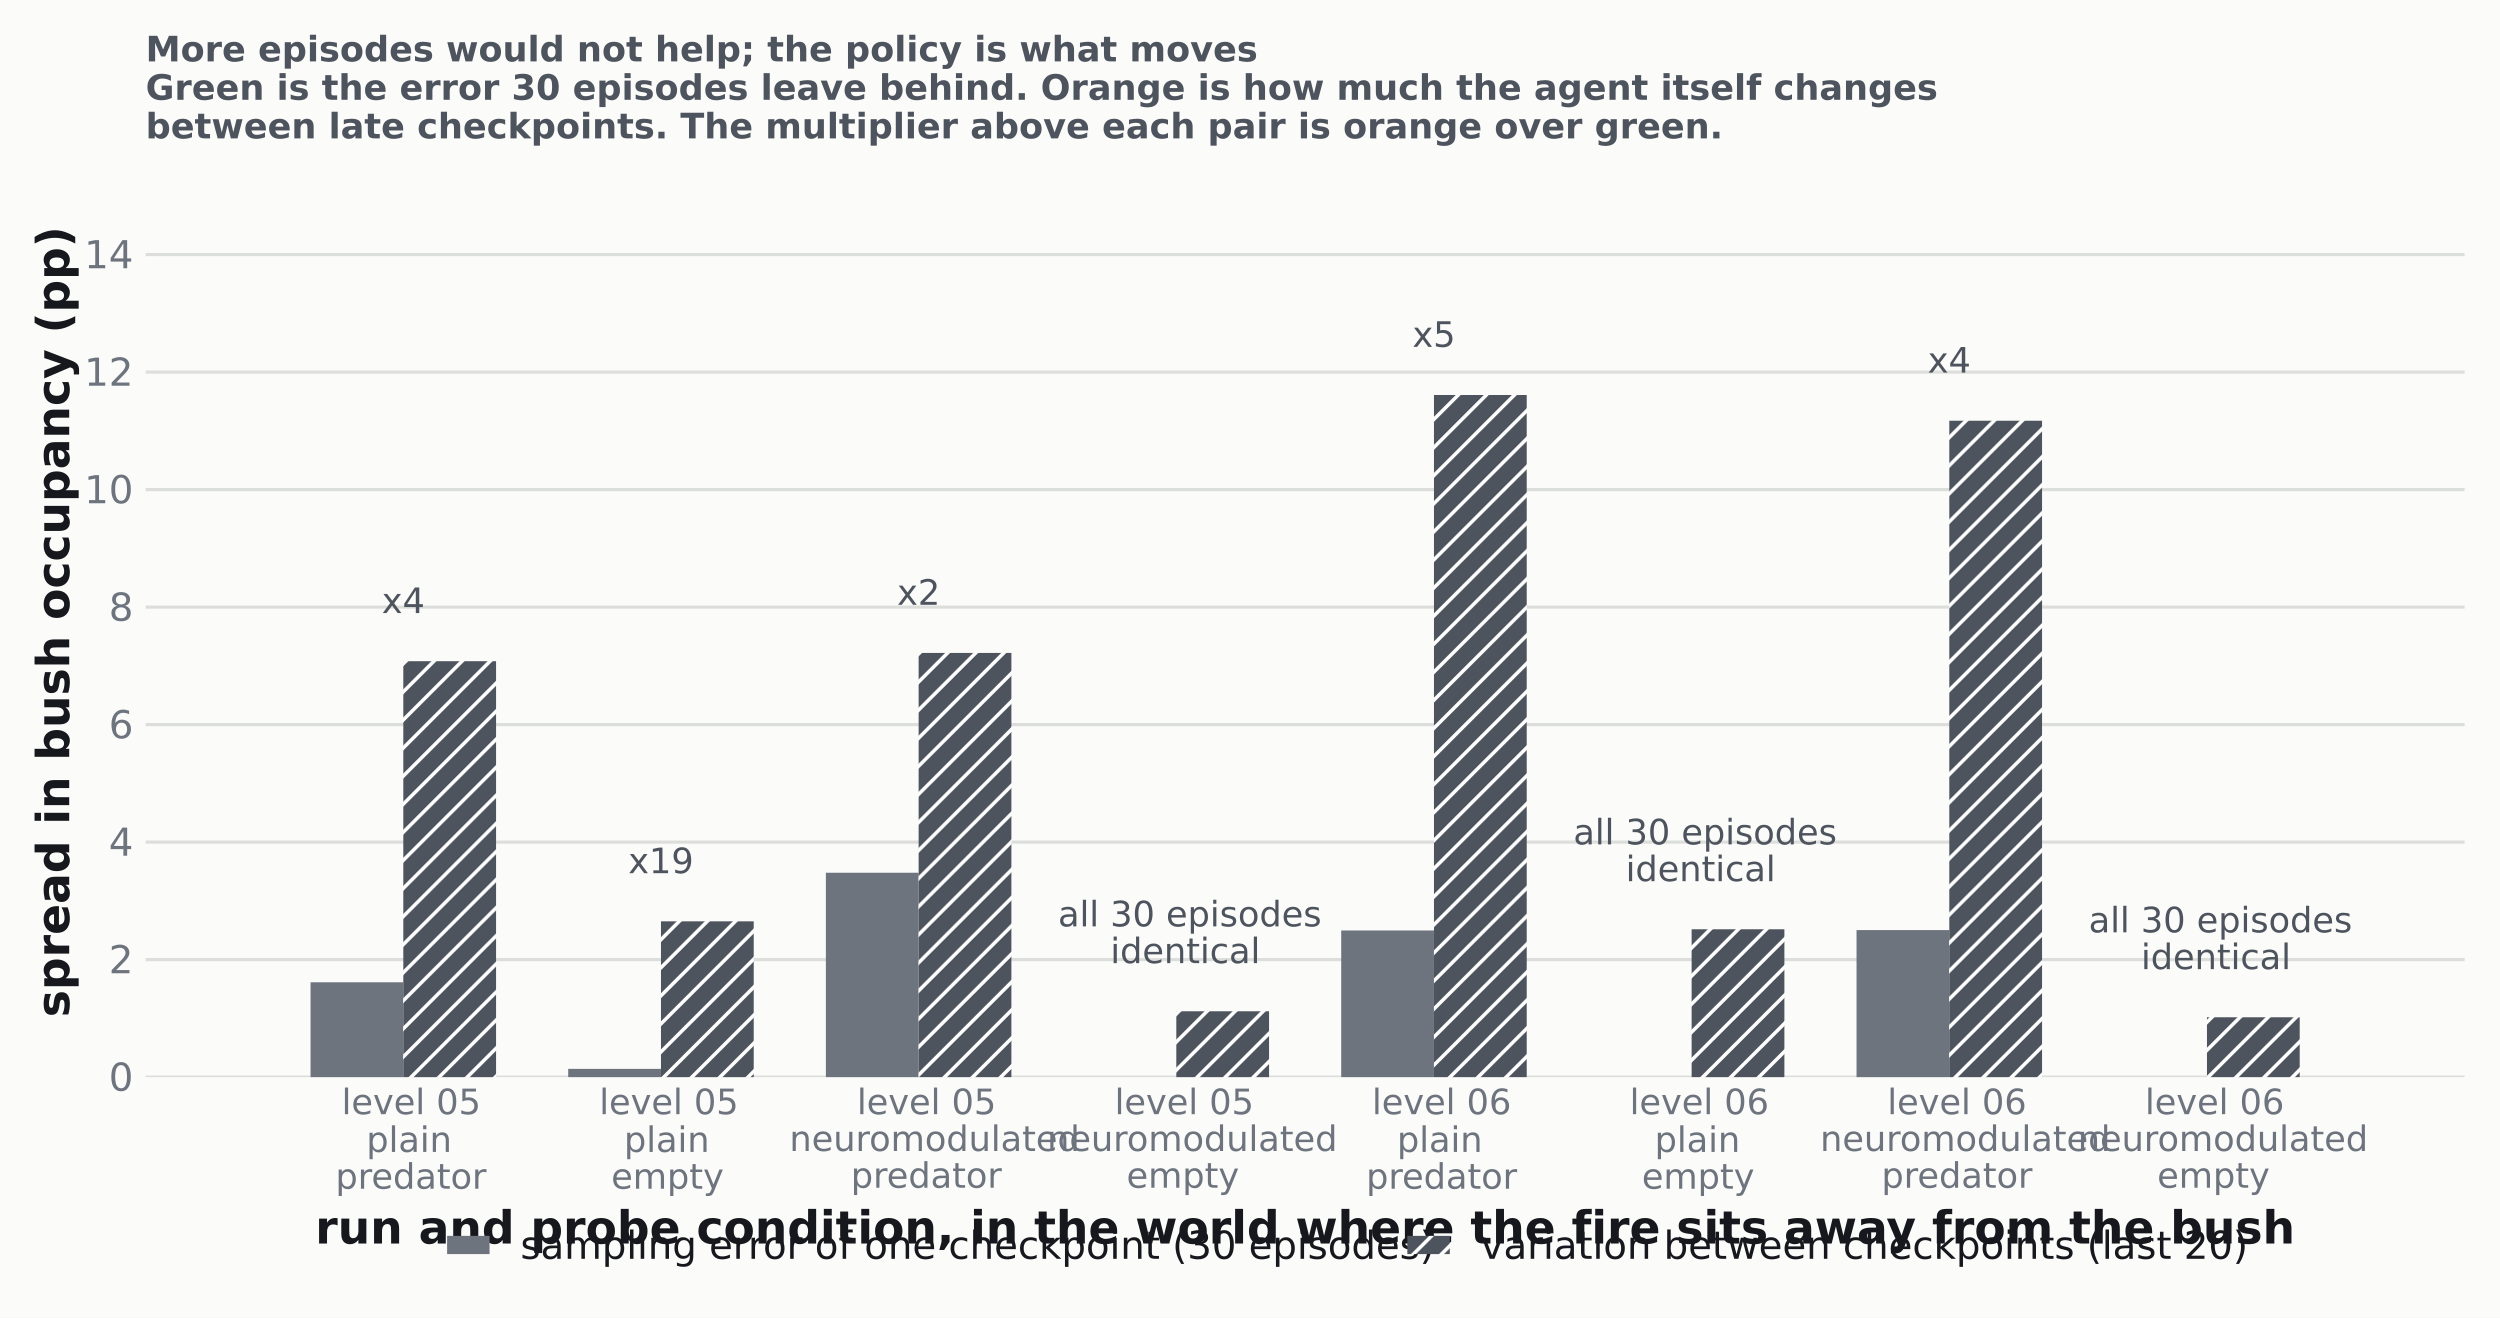
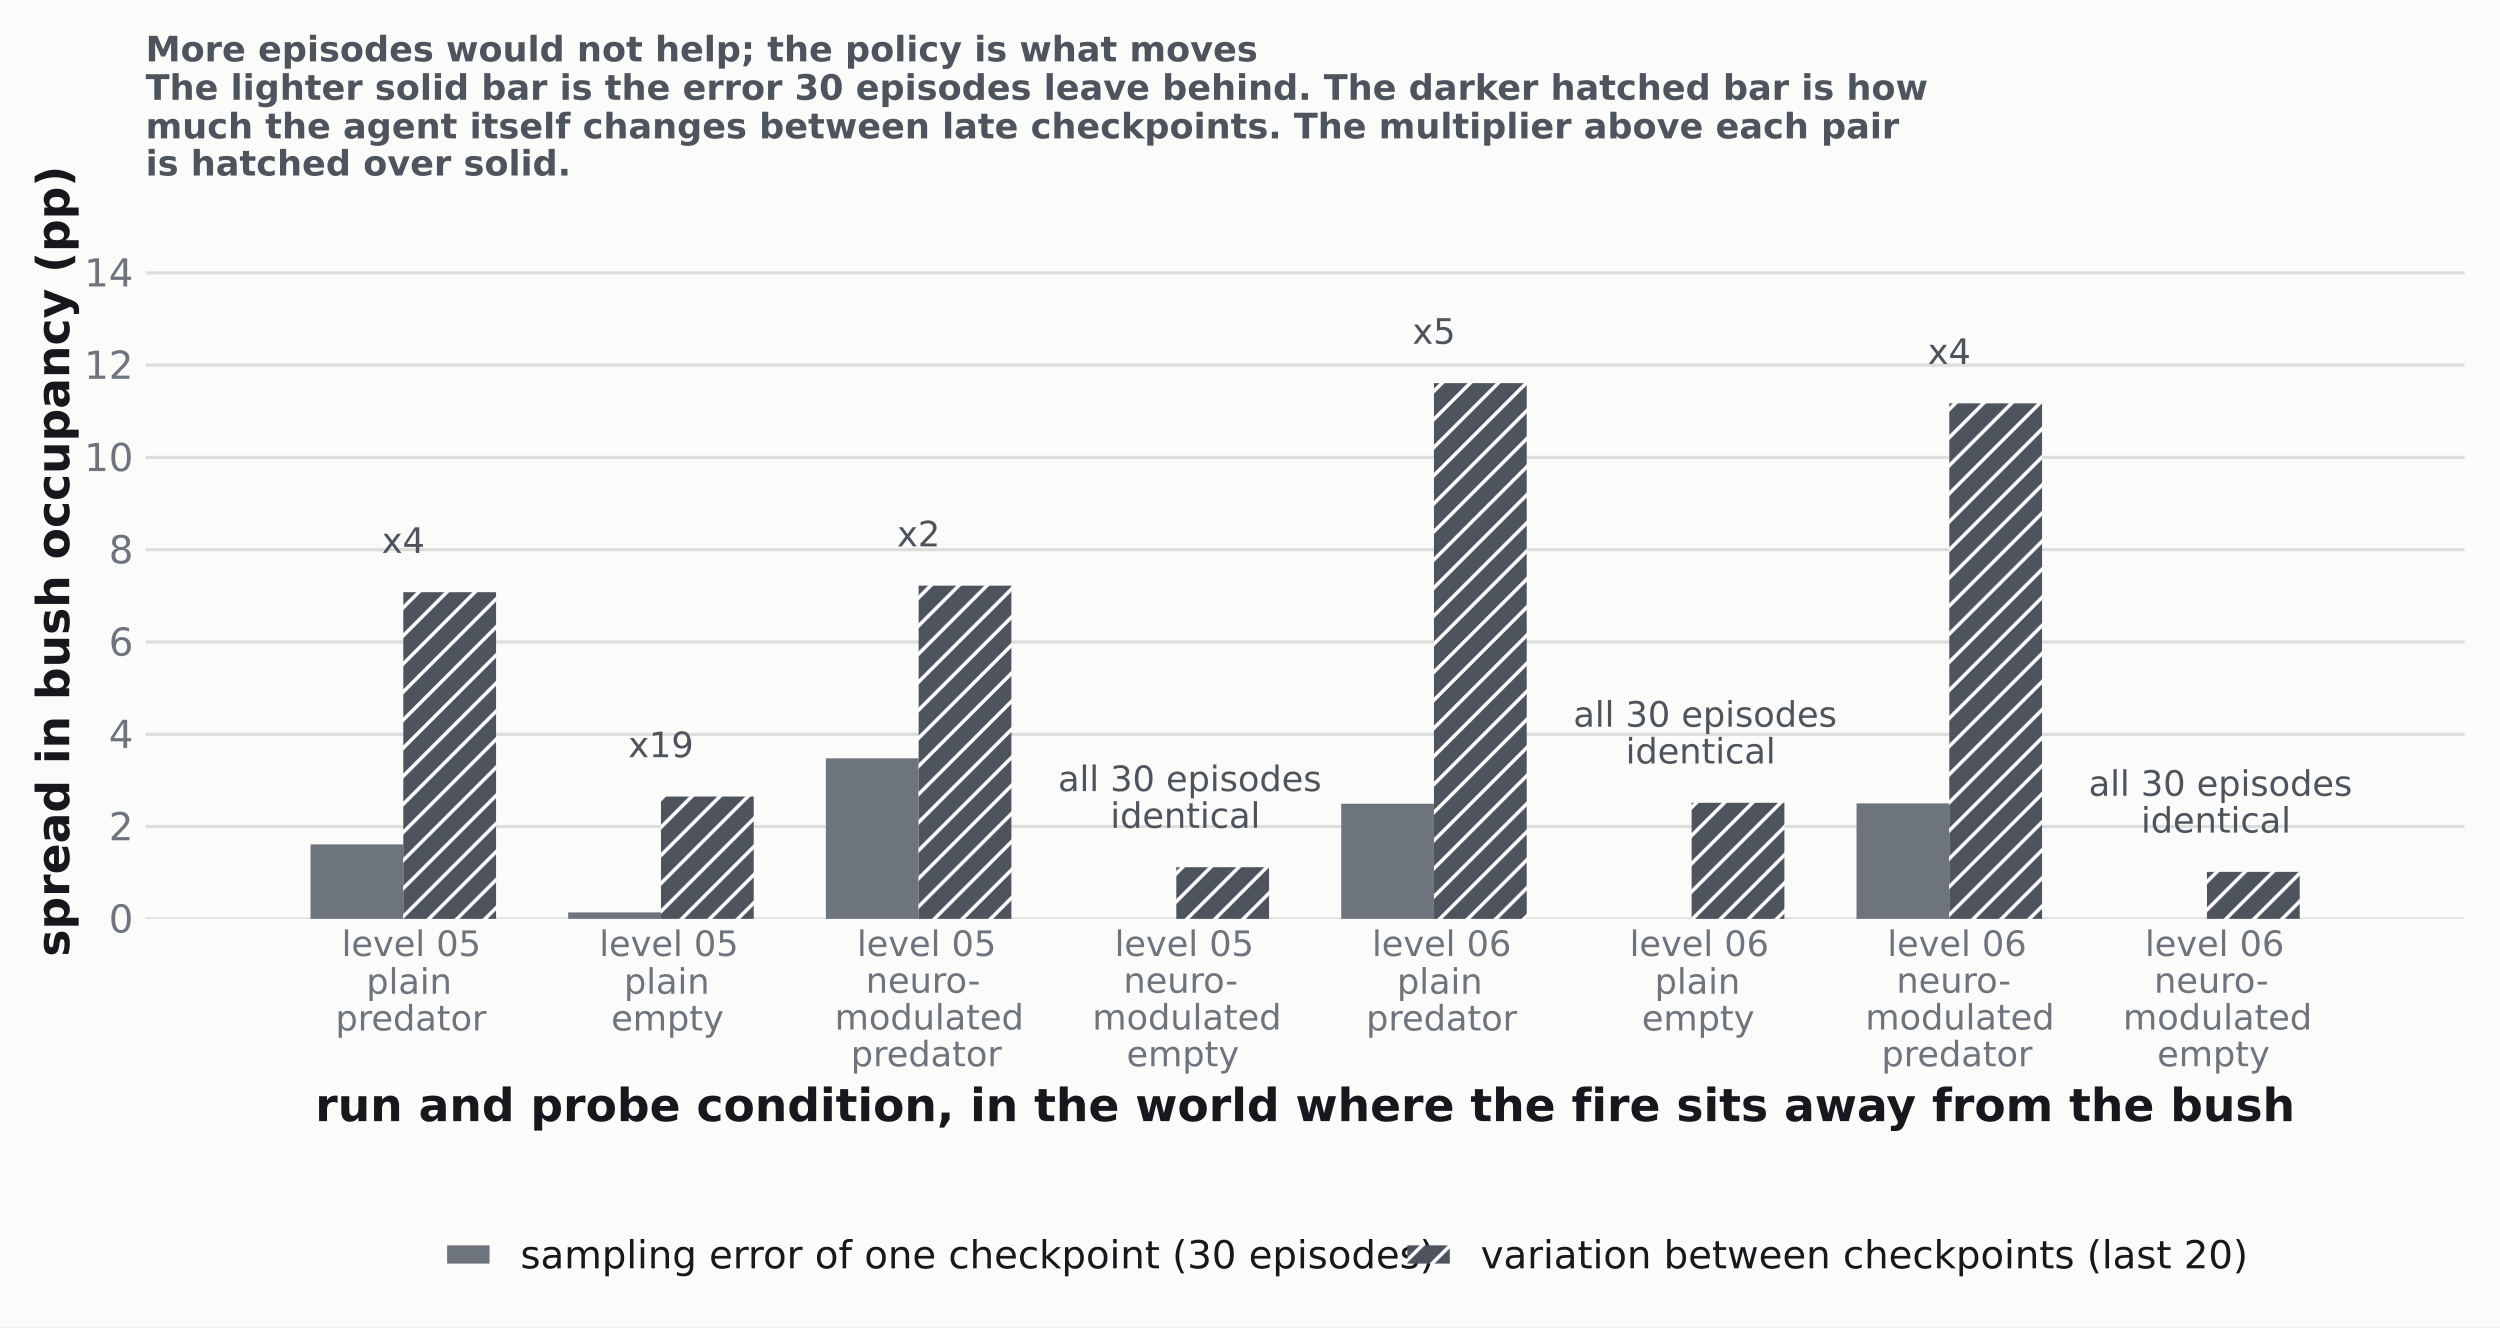
- <svg xmlns="http://www.w3.org/2000/svg" width="712.266pt" height="375.439pt" viewBox="0 0 712.266 375.439" version="1.1">
+ <svg xmlns="http://www.w3.org/2000/svg" width="712.266pt" height="378.144pt" viewBox="0 0 712.266 378.144" version="1.1">
  <defs>
    <style type="text/css">*{stroke-linejoin: round; stroke-linecap: butt}</style>
  </defs>
  <g id="figure_1">
    <g id="patch_1">
-       <path d="M 0 375.439  L 712.266 375.439  L 712.266 0  L 0 0  z " style="fill: #fbfbfa" />
+       <path d="M 0 378.144  L 712.266 378.144  L 712.266 0  L 0 0  z " style="fill: #fbfbfa" />
    </g>
    <g id="axes_1">
      <g id="patch_2">
-         <path d="M 41.494 306.876  L 702.186 306.876  L 702.186 47.423  L 41.494 47.423  z " style="fill: #fbfbfa" />
+         <path d="M 41.494 261.795  L 702.186 261.795  L 702.186 58.008  L 41.494 58.008  z " style="fill: #fbfbfa" />
      </g>
      <g id="matplotlib.axis_1">
        <g id="xtick_1">
          <g id="line2d_1" />
          <g id="text_1">
-             <text style="font-size: 10px; font-family: 'Pretendard', 'system-ui', 'DejaVu Sans', sans-serif; fill: #6e747e" transform="translate(97.33358 317.4466)">level 05</text>
-             <text style="font-size: 10px; font-family: 'Pretendard', 'system-ui', 'DejaVu Sans', sans-serif; fill: #6e747e" transform="translate(104.3711 328.1932)">plain</text>
-             <text style="font-size: 10px; font-family: 'Pretendard', 'system-ui', 'DejaVu Sans', sans-serif; fill: #6e747e" transform="translate(95.58202 338.6697)">predator</text>
+             <text style="font-size: 10px; font-family: 'Pretendard', 'system-ui', 'DejaVu Sans', sans-serif; fill: #6e747e" transform="translate(97.33358 272.3654)">level 05</text>
+             <text style="font-size: 10px; font-family: 'Pretendard', 'system-ui', 'DejaVu Sans', sans-serif; fill: #6e747e" transform="translate(104.3711 283.112)">plain</text>
+             <text style="font-size: 10px; font-family: 'Pretendard', 'system-ui', 'DejaVu Sans', sans-serif; fill: #6e747e" transform="translate(95.58202 293.5885)">predator</text>
          </g>
        </g>
        <g id="xtick_2">
          <g id="line2d_2" />
          <g id="text_2">
-             <text style="font-size: 10px; font-family: 'Pretendard', 'system-ui', 'DejaVu Sans', sans-serif; fill: #6e747e" transform="translate(170.7439 317.4466)">level 05</text>
-             <text style="font-size: 10px; font-family: 'Pretendard', 'system-ui', 'DejaVu Sans', sans-serif; fill: #6e747e" transform="translate(177.7814 328.1932)">plain</text>
-             <text style="font-size: 10px; font-family: 'Pretendard', 'system-ui', 'DejaVu Sans', sans-serif; fill: #6e747e" transform="translate(174.1384 338.6697)">empty</text>
+             <text style="font-size: 10px; font-family: 'Pretendard', 'system-ui', 'DejaVu Sans', sans-serif; fill: #6e747e" transform="translate(170.7439 272.3654)">level 05</text>
+             <text style="font-size: 10px; font-family: 'Pretendard', 'system-ui', 'DejaVu Sans', sans-serif; fill: #6e747e" transform="translate(177.7814 283.112)">plain</text>
+             <text style="font-size: 10px; font-family: 'Pretendard', 'system-ui', 'DejaVu Sans', sans-serif; fill: #6e747e" transform="translate(174.1384 293.5885)">empty</text>
          </g>
        </g>
        <g id="xtick_3">
          <g id="line2d_3" />
          <g id="text_3">
-             <text style="font-size: 10px; font-family: 'Pretendard', 'system-ui', 'DejaVu Sans', sans-serif; fill: #6e747e" transform="translate(244.1542 317.4466)">level 05</text>
-             <text style="font-size: 10px; font-family: 'Pretendard', 'system-ui', 'DejaVu Sans', sans-serif; fill: #6e747e" transform="translate(224.9206 327.9232)">neuromodulated</text>
-             <text style="font-size: 10px; font-family: 'Pretendard', 'system-ui', 'DejaVu Sans', sans-serif; fill: #6e747e" transform="translate(242.4026 338.3997)">predator</text>
+             <text style="font-size: 10px; font-family: 'Pretendard', 'system-ui', 'DejaVu Sans', sans-serif; fill: #6e747e" transform="translate(244.1542 272.3654)">level 05</text>
+             <text style="font-size: 10px; font-family: 'Pretendard', 'system-ui', 'DejaVu Sans', sans-serif; fill: #6e747e" transform="translate(246.6643 282.842)">neuro-</text>
+             <text style="font-size: 10px; font-family: 'Pretendard', 'system-ui', 'DejaVu Sans', sans-serif; fill: #6e747e" transform="translate(237.8175 293.3185)">modulated</text>
+             <text style="font-size: 10px; font-family: 'Pretendard', 'system-ui', 'DejaVu Sans', sans-serif; fill: #6e747e" transform="translate(242.4026 303.7951)">predator</text>
          </g>
        </g>
        <g id="xtick_4">
          <g id="line2d_4" />
          <g id="text_4">
-             <text style="font-size: 10px; font-family: 'Pretendard', 'system-ui', 'DejaVu Sans', sans-serif; fill: #6e747e" transform="translate(317.5645 317.4466)">level 05</text>
-             <text style="font-size: 10px; font-family: 'Pretendard', 'system-ui', 'DejaVu Sans', sans-serif; fill: #6e747e" transform="translate(298.3309 327.9232)">neuromodulated</text>
-             <text style="font-size: 10px; font-family: 'Pretendard', 'system-ui', 'DejaVu Sans', sans-serif; fill: #6e747e" transform="translate(320.959 338.3997)">empty</text>
+             <text style="font-size: 10px; font-family: 'Pretendard', 'system-ui', 'DejaVu Sans', sans-serif; fill: #6e747e" transform="translate(317.5645 272.3654)">level 05</text>
+             <text style="font-size: 10px; font-family: 'Pretendard', 'system-ui', 'DejaVu Sans', sans-serif; fill: #6e747e" transform="translate(320.0747 282.842)">neuro-</text>
+             <text style="font-size: 10px; font-family: 'Pretendard', 'system-ui', 'DejaVu Sans', sans-serif; fill: #6e747e" transform="translate(311.2278 293.3185)">modulated</text>
+             <text style="font-size: 10px; font-family: 'Pretendard', 'system-ui', 'DejaVu Sans', sans-serif; fill: #6e747e" transform="translate(320.959 303.7951)">empty</text>
          </g>
        </g>
        <g id="xtick_5">
          <g id="line2d_5" />
          <g id="text_5">
-             <text style="font-size: 10px; font-family: 'Pretendard', 'system-ui', 'DejaVu Sans', sans-serif; fill: #6e747e" transform="translate(390.892 317.4466)">level 06</text>
-             <text style="font-size: 10px; font-family: 'Pretendard', 'system-ui', 'DejaVu Sans', sans-serif; fill: #6e747e" transform="translate(398.0123 328.1932)">plain</text>
-             <text style="font-size: 10px; font-family: 'Pretendard', 'system-ui', 'DejaVu Sans', sans-serif; fill: #6e747e" transform="translate(389.2232 338.6697)">predator</text>
+             <text style="font-size: 10px; font-family: 'Pretendard', 'system-ui', 'DejaVu Sans', sans-serif; fill: #6e747e" transform="translate(390.892 272.3654)">level 06</text>
+             <text style="font-size: 10px; font-family: 'Pretendard', 'system-ui', 'DejaVu Sans', sans-serif; fill: #6e747e" transform="translate(398.0123 283.112)">plain</text>
+             <text style="font-size: 10px; font-family: 'Pretendard', 'system-ui', 'DejaVu Sans', sans-serif; fill: #6e747e" transform="translate(389.2232 293.5885)">predator</text>
          </g>
        </g>
        <g id="xtick_6">
          <g id="line2d_6" />
          <g id="text_6">
-             <text style="font-size: 10px; font-family: 'Pretendard', 'system-ui', 'DejaVu Sans', sans-serif; fill: #6e747e" transform="translate(464.3023 317.4466)">level 06</text>
-             <text style="font-size: 10px; font-family: 'Pretendard', 'system-ui', 'DejaVu Sans', sans-serif; fill: #6e747e" transform="translate(471.4226 328.1932)">plain</text>
-             <text style="font-size: 10px; font-family: 'Pretendard', 'system-ui', 'DejaVu Sans', sans-serif; fill: #6e747e" transform="translate(467.7796 338.6697)">empty</text>
+             <text style="font-size: 10px; font-family: 'Pretendard', 'system-ui', 'DejaVu Sans', sans-serif; fill: #6e747e" transform="translate(464.3023 272.3654)">level 06</text>
+             <text style="font-size: 10px; font-family: 'Pretendard', 'system-ui', 'DejaVu Sans', sans-serif; fill: #6e747e" transform="translate(471.4226 283.112)">plain</text>
+             <text style="font-size: 10px; font-family: 'Pretendard', 'system-ui', 'DejaVu Sans', sans-serif; fill: #6e747e" transform="translate(467.7796 293.5885)">empty</text>
          </g>
        </g>
        <g id="xtick_7">
          <g id="line2d_7" />
          <g id="text_7">
-             <text style="font-size: 10px; font-family: 'Pretendard', 'system-ui', 'DejaVu Sans', sans-serif; fill: #6e747e" transform="translate(537.7126 317.4466)">level 06</text>
-             <text style="font-size: 10px; font-family: 'Pretendard', 'system-ui', 'DejaVu Sans', sans-serif; fill: #6e747e" transform="translate(518.5618 327.9232)">neuromodulated</text>
-             <text style="font-size: 10px; font-family: 'Pretendard', 'system-ui', 'DejaVu Sans', sans-serif; fill: #6e747e" transform="translate(536.0438 338.3997)">predator</text>
+             <text style="font-size: 10px; font-family: 'Pretendard', 'system-ui', 'DejaVu Sans', sans-serif; fill: #6e747e" transform="translate(537.7126 272.3654)">level 06</text>
+             <text style="font-size: 10px; font-family: 'Pretendard', 'system-ui', 'DejaVu Sans', sans-serif; fill: #6e747e" transform="translate(540.3056 282.842)">neuro-</text>
+             <text style="font-size: 10px; font-family: 'Pretendard', 'system-ui', 'DejaVu Sans', sans-serif; fill: #6e747e" transform="translate(531.4587 293.3185)">modulated</text>
+             <text style="font-size: 10px; font-family: 'Pretendard', 'system-ui', 'DejaVu Sans', sans-serif; fill: #6e747e" transform="translate(536.0438 303.7951)">predator</text>
          </g>
        </g>
        <g id="xtick_8">
          <g id="line2d_8" />
          <g id="text_8">
-             <text style="font-size: 10px; font-family: 'Pretendard', 'system-ui', 'DejaVu Sans', sans-serif; fill: #6e747e" transform="translate(611.1229 317.4466)">level 06</text>
-             <text style="font-size: 10px; font-family: 'Pretendard', 'system-ui', 'DejaVu Sans', sans-serif; fill: #6e747e" transform="translate(591.9721 327.9232)">neuromodulated</text>
-             <text style="font-size: 10px; font-family: 'Pretendard', 'system-ui', 'DejaVu Sans', sans-serif; fill: #6e747e" transform="translate(614.6002 338.3997)">empty</text>
+             <text style="font-size: 10px; font-family: 'Pretendard', 'system-ui', 'DejaVu Sans', sans-serif; fill: #6e747e" transform="translate(611.1229 272.3654)">level 06</text>
+             <text style="font-size: 10px; font-family: 'Pretendard', 'system-ui', 'DejaVu Sans', sans-serif; fill: #6e747e" transform="translate(613.7159 282.842)">neuro-</text>
+             <text style="font-size: 10px; font-family: 'Pretendard', 'system-ui', 'DejaVu Sans', sans-serif; fill: #6e747e" transform="translate(604.869 293.3185)">modulated</text>
+             <text style="font-size: 10px; font-family: 'Pretendard', 'system-ui', 'DejaVu Sans', sans-serif; fill: #6e747e" transform="translate(614.6002 303.7951)">empty</text>
          </g>
        </g>
        <g id="text_9">
-           <text style="font-weight: 600; font-size: 13px; font-family: 'Pretendard', 'system-ui', 'DejaVu Sans', sans-serif; text-anchor: middle; fill: #16181d" x="371.84" y="354.298" transform="rotate(-0 371.84 354.2982)">run and probe condition, in the world where the fire sits away from the bush</text>
+           <text style="font-weight: 600; font-size: 13px; font-family: 'Pretendard', 'system-ui', 'DejaVu Sans', sans-serif; text-anchor: middle; fill: #16181d" x="371.84" y="319.424" transform="rotate(-0 371.84 319.4235)">run and probe condition, in the world where the fire sits away from the bush</text>
        </g>
      </g>
      <g id="matplotlib.axis_2">
        <g id="ytick_1">
          <g id="line2d_9">
-             <path d="M 41.494 306.876  L 702.186 306.876  " clip-path="url(#p3ea10830c7)" style="fill: none; stroke: #dcdedb; stroke-width: 0.9; stroke-linecap: round" />
+             <path d="M 41.494 261.795  L 702.186 261.795  " clip-path="url(#p463bf0a249)" style="fill: none; stroke: #dcdedb; stroke-width: 0.9; stroke-linecap: round" />
          </g>
          <g id="line2d_10" />
          <g id="text_10">
-             <text style="font-size: 11px; font-family: 'Pretendard', 'system-ui', 'DejaVu Sans', sans-serif; text-anchor: end; fill: #6e747e" x="37.994" y="310.765" transform="rotate(-0 37.99359 310.765)">0</text>
+             <text style="font-size: 11px; font-family: 'Pretendard', 'system-ui', 'DejaVu Sans', sans-serif; text-anchor: end; fill: #6e747e" x="37.994" y="265.684" transform="rotate(-0 37.99359 265.6838)">0</text>
          </g>
        </g>
        <g id="ytick_2">
          <g id="line2d_11">
-             <path d="M 41.494 273.398  L 702.186 273.398  " clip-path="url(#p3ea10830c7)" style="fill: none; stroke: #dcdedb; stroke-width: 0.9; stroke-linecap: round" />
+             <path d="M 41.494 235.5  L 702.186 235.5  " clip-path="url(#p463bf0a249)" style="fill: none; stroke: #dcdedb; stroke-width: 0.9; stroke-linecap: round" />
          </g>
          <g id="line2d_12" />
          <g id="text_11">
-             <text style="font-size: 11px; font-family: 'Pretendard', 'system-ui', 'DejaVu Sans', sans-serif; text-anchor: end; fill: #6e747e" x="37.994" y="277.287" transform="rotate(-0 37.99359 277.2871)">2</text>
+             <text style="font-size: 11px; font-family: 'Pretendard', 'system-ui', 'DejaVu Sans', sans-serif; text-anchor: end; fill: #6e747e" x="37.994" y="239.389" transform="rotate(-0 37.99359 239.3886)">2</text>
          </g>
        </g>
        <g id="ytick_3">
          <g id="line2d_13">
-             <path d="M 41.494 239.921  L 702.186 239.921  " clip-path="url(#p3ea10830c7)" style="fill: none; stroke: #dcdedb; stroke-width: 0.9; stroke-linecap: round" />
+             <path d="M 41.494 209.205  L 702.186 209.205  " clip-path="url(#p463bf0a249)" style="fill: none; stroke: #dcdedb; stroke-width: 0.9; stroke-linecap: round" />
          </g>
          <g id="line2d_14" />
          <g id="text_12">
-             <text style="font-size: 11px; font-family: 'Pretendard', 'system-ui', 'DejaVu Sans', sans-serif; text-anchor: end; fill: #6e747e" x="37.994" y="243.809" transform="rotate(-0 37.99359 243.8093)">4</text>
+             <text style="font-size: 11px; font-family: 'Pretendard', 'system-ui', 'DejaVu Sans', sans-serif; text-anchor: end; fill: #6e747e" x="37.994" y="213.093" transform="rotate(-0 37.99359 213.0934)">4</text>
          </g>
        </g>
        <g id="ytick_4">
          <g id="line2d_15">
-             <path d="M 41.494 206.443  L 702.186 206.443  " clip-path="url(#p3ea10830c7)" style="fill: none; stroke: #dcdedb; stroke-width: 0.9; stroke-linecap: round" />
+             <path d="M 41.494 182.91  L 702.186 182.91  " clip-path="url(#p463bf0a249)" style="fill: none; stroke: #dcdedb; stroke-width: 0.9; stroke-linecap: round" />
          </g>
          <g id="line2d_16" />
          <g id="text_13">
-             <text style="font-size: 11px; font-family: 'Pretendard', 'system-ui', 'DejaVu Sans', sans-serif; text-anchor: end; fill: #6e747e" x="37.994" y="210.331" transform="rotate(-0 37.99359 210.3315)">6</text>
+             <text style="font-size: 11px; font-family: 'Pretendard', 'system-ui', 'DejaVu Sans', sans-serif; text-anchor: end; fill: #6e747e" x="37.994" y="186.798" transform="rotate(-0 37.99359 186.7983)">6</text>
          </g>
        </g>
        <g id="ytick_5">
          <g id="line2d_17">
-             <path d="M 41.494 172.965  L 702.186 172.965  " clip-path="url(#p3ea10830c7)" style="fill: none; stroke: #dcdedb; stroke-width: 0.9; stroke-linecap: round" />
+             <path d="M 41.494 156.614  L 702.186 156.614  " clip-path="url(#p463bf0a249)" style="fill: none; stroke: #dcdedb; stroke-width: 0.9; stroke-linecap: round" />
          </g>
          <g id="line2d_18" />
          <g id="text_14">
-             <text style="font-size: 11px; font-family: 'Pretendard', 'system-ui', 'DejaVu Sans', sans-serif; text-anchor: end; fill: #6e747e" x="37.994" y="176.854" transform="rotate(-0 37.99359 176.8537)">8</text>
+             <text style="font-size: 11px; font-family: 'Pretendard', 'system-ui', 'DejaVu Sans', sans-serif; text-anchor: end; fill: #6e747e" x="37.994" y="160.503" transform="rotate(-0 37.99359 160.5031)">8</text>
          </g>
        </g>
        <g id="ytick_6">
          <g id="line2d_19">
-             <path d="M 41.494 139.487  L 702.186 139.487  " clip-path="url(#p3ea10830c7)" style="fill: none; stroke: #dcdedb; stroke-width: 0.9; stroke-linecap: round" />
+             <path d="M 41.494 130.319  L 702.186 130.319  " clip-path="url(#p463bf0a249)" style="fill: none; stroke: #dcdedb; stroke-width: 0.9; stroke-linecap: round" />
          </g>
          <g id="line2d_20" />
          <g id="text_15">
-             <text style="font-size: 11px; font-family: 'Pretendard', 'system-ui', 'DejaVu Sans', sans-serif; text-anchor: end; fill: #6e747e" x="37.994" y="143.376" transform="rotate(-0 37.99359 143.3758)">10</text>
+             <text style="font-size: 11px; font-family: 'Pretendard', 'system-ui', 'DejaVu Sans', sans-serif; text-anchor: end; fill: #6e747e" x="37.994" y="134.208" transform="rotate(-0 37.99359 134.2079)">10</text>
          </g>
        </g>
        <g id="ytick_7">
          <g id="line2d_21">
-             <path d="M 41.494 106.009  L 702.186 106.009  " clip-path="url(#p3ea10830c7)" style="fill: none; stroke: #dcdedb; stroke-width: 0.9; stroke-linecap: round" />
+             <path d="M 41.494 104.024  L 702.186 104.024  " clip-path="url(#p463bf0a249)" style="fill: none; stroke: #dcdedb; stroke-width: 0.9; stroke-linecap: round" />
          </g>
          <g id="line2d_22" />
          <g id="text_16">
-             <text style="font-size: 11px; font-family: 'Pretendard', 'system-ui', 'DejaVu Sans', sans-serif; text-anchor: end; fill: #6e747e" x="37.994" y="109.898" transform="rotate(-0 37.99359 109.898)">12</text>
+             <text style="font-size: 11px; font-family: 'Pretendard', 'system-ui', 'DejaVu Sans', sans-serif; text-anchor: end; fill: #6e747e" x="37.994" y="107.913" transform="rotate(-0 37.99359 107.9127)">12</text>
          </g>
        </g>
        <g id="ytick_8">
          <g id="line2d_23">
-             <path d="M 41.494 72.531  L 702.186 72.531  " clip-path="url(#p3ea10830c7)" style="fill: none; stroke: #dcdedb; stroke-width: 0.9; stroke-linecap: round" />
+             <path d="M 41.494 77.729  L 702.186 77.729  " clip-path="url(#p463bf0a249)" style="fill: none; stroke: #dcdedb; stroke-width: 0.9; stroke-linecap: round" />
          </g>
          <g id="line2d_24" />
          <g id="text_17">
-             <text style="font-size: 11px; font-family: 'Pretendard', 'system-ui', 'DejaVu Sans', sans-serif; text-anchor: end; fill: #6e747e" x="37.994" y="76.42" transform="rotate(-0 37.99359 76.42017)">14</text>
+             <text style="font-size: 11px; font-family: 'Pretendard', 'system-ui', 'DejaVu Sans', sans-serif; text-anchor: end; fill: #6e747e" x="37.994" y="81.618" transform="rotate(-0 37.99359 81.61755)">14</text>
          </g>
        </g>
        <g id="text_18">
-           <text style="font-weight: 600; font-size: 13px; font-family: 'Pretendard', 'system-ui', 'DejaVu Sans', sans-serif; text-anchor: middle; fill: #16181d" x="19.716" y="177.15" transform="rotate(-90 19.71625 177.1497)">spread in bush occupancy (pp)</text>
+           <text style="font-weight: 600; font-size: 13px; font-family: 'Pretendard', 'system-ui', 'DejaVu Sans', sans-serif; text-anchor: middle; fill: #16181d" x="19.716" y="159.901" transform="rotate(-90 19.71625 159.9013)">spread in bush occupancy (pp)</text>
        </g>
      </g>
      <g id="patch_3">
-         <path d="M 88.476 306.876  L 114.904 306.876  L 114.904 279.858  L 88.476 279.858  z " clip-path="url(#p3ea10830c7)" style="fill: #6e747e" />
+         <path d="M 88.476 261.795  L 114.904 261.795  L 114.904 240.573  L 88.476 240.573  z " clip-path="url(#p463bf0a249)" style="fill: #6e747e" />
      </g>
      <g id="patch_4">
-         <path d="M 161.886 306.876  L 188.314 306.876  L 188.314 304.535  L 161.886 304.535  z " clip-path="url(#p3ea10830c7)" style="fill: #6e747e" />
+         <path d="M 161.886 261.795  L 188.314 261.795  L 188.314 259.956  L 161.886 259.956  z " clip-path="url(#p463bf0a249)" style="fill: #6e747e" />
      </g>
      <g id="patch_5">
-         <path d="M 235.297 306.876  L 261.725 306.876  L 261.725 248.643  L 235.297 248.643  z " clip-path="url(#p3ea10830c7)" style="fill: #6e747e" />
+         <path d="M 235.297 261.795  L 261.725 261.795  L 261.725 216.056  L 235.297 216.056  z " clip-path="url(#p463bf0a249)" style="fill: #6e747e" />
      </g>
      <g id="patch_6">
-         <path d="M 308.707 306.876  L 335.135 306.876  L 335.135 306.876  L 308.707 306.876  z " clip-path="url(#p3ea10830c7)" style="fill: #6e747e" />
+         <path d="M 308.707 261.795  L 335.135 261.795  L 335.135 261.795  L 308.707 261.795  z " clip-path="url(#p463bf0a249)" style="fill: #6e747e" />
      </g>
      <g id="patch_7">
-         <path d="M 382.117 306.876  L 408.545 306.876  L 408.545 265.103  L 382.117 265.103  z " clip-path="url(#p3ea10830c7)" style="fill: #6e747e" />
+         <path d="M 382.117 261.795  L 408.545 261.795  L 408.545 228.984  L 382.117 228.984  z " clip-path="url(#p463bf0a249)" style="fill: #6e747e" />
      </g>
      <g id="patch_8">
-         <path d="M 455.528 306.876  L 481.955 306.876  L 481.955 306.876  L 455.528 306.876  z " clip-path="url(#p3ea10830c7)" style="fill: #6e747e" />
+         <path d="M 455.528 261.795  L 481.955 261.795  L 481.955 261.795  L 455.528 261.795  z " clip-path="url(#p463bf0a249)" style="fill: #6e747e" />
      </g>
      <g id="patch_9">
-         <path d="M 528.938 306.876  L 555.366 306.876  L 555.366 264.979  L 528.938 264.979  z " clip-path="url(#p3ea10830c7)" style="fill: #6e747e" />
+         <path d="M 528.938 261.795  L 555.366 261.795  L 555.366 228.887  L 528.938 228.887  z " clip-path="url(#p463bf0a249)" style="fill: #6e747e" />
      </g>
      <g id="patch_10">
-         <path d="M 602.348 306.876  L 628.776 306.876  L 628.776 306.876  L 602.348 306.876  z " clip-path="url(#p3ea10830c7)" style="fill: #6e747e" />
+         <path d="M 602.348 261.795  L 628.776 261.795  L 628.776 261.795  L 602.348 261.795  z " clip-path="url(#p463bf0a249)" style="fill: #6e747e" />
      </g>
      <g id="patch_11">
-         <path d="M 114.904 306.876  L 141.332 306.876  L 141.332 188.384  L 114.904 188.384  z " clip-path="url(#p3ea10830c7)" style="fill: url(#hc6ca00444d)" />
+         <path d="M 114.904 261.795  L 141.332 261.795  L 141.332 168.726  L 114.904 168.726  z " clip-path="url(#p463bf0a249)" style="fill: url(#he7f0958899)" />
      </g>
      <g id="patch_12">
-         <path d="M 188.314 306.876  L 214.742 306.876  L 214.742 262.495  L 188.314 262.495  z " clip-path="url(#p3ea10830c7)" style="fill: url(#hc6ca00444d)" />
+         <path d="M 188.314 261.795  L 214.742 261.795  L 214.742 226.936  L 188.314 226.936  z " clip-path="url(#p463bf0a249)" style="fill: url(#he7f0958899)" />
      </g>
      <g id="patch_13">
-         <path d="M 261.725 306.876  L 288.152 306.876  L 288.152 186.021  L 261.725 186.021  z " clip-path="url(#p3ea10830c7)" style="fill: url(#hc6ca00444d)" />
+         <path d="M 261.725 261.795  L 288.152 261.795  L 288.152 166.869  L 261.725 166.869  z " clip-path="url(#p463bf0a249)" style="fill: url(#he7f0958899)" />
      </g>
      <g id="patch_14">
-         <path d="M 335.135 306.876  L 361.563 306.876  L 361.563 288.119  L 335.135 288.119  z " clip-path="url(#p3ea10830c7)" style="fill: url(#hc6ca00444d)" />
+         <path d="M 335.135 261.795  L 361.563 261.795  L 361.563 247.062  L 335.135 247.062  z " clip-path="url(#p463bf0a249)" style="fill: url(#he7f0958899)" />
      </g>
      <g id="patch_15">
-         <path d="M 408.545 306.876  L 434.973 306.876  L 434.973 112.535  L 408.545 112.535  z " clip-path="url(#p3ea10830c7)" style="fill: url(#hc6ca00444d)" />
+         <path d="M 408.545 261.795  L 434.973 261.795  L 434.973 109.15  L 408.545 109.15  z " clip-path="url(#p463bf0a249)" style="fill: url(#he7f0958899)" />
      </g>
      <g id="patch_16">
-         <path d="M 481.955 306.876  L 508.383 306.876  L 508.383 264.76  L 481.955 264.76  z " clip-path="url(#p3ea10830c7)" style="fill: url(#hc6ca00444d)" />
+         <path d="M 481.955 261.795  L 508.383 261.795  L 508.383 228.715  L 481.955 228.715  z " clip-path="url(#p463bf0a249)" style="fill: url(#he7f0958899)" />
      </g>
      <g id="patch_17">
-         <path d="M 555.366 306.876  L 581.793 306.876  L 581.793 119.863  L 555.366 119.863  z " clip-path="url(#p3ea10830c7)" style="fill: url(#hc6ca00444d)" />
+         <path d="M 555.366 261.795  L 581.793 261.795  L 581.793 114.905  L 555.366 114.905  z " clip-path="url(#p463bf0a249)" style="fill: url(#he7f0958899)" />
      </g>
      <g id="patch_18">
-         <path d="M 628.776 306.876  L 655.204 306.876  L 655.204 289.822  L 628.776 289.822  z " clip-path="url(#p3ea10830c7)" style="fill: url(#hc6ca00444d)" />
+         <path d="M 628.776 261.795  L 655.204 261.795  L 655.204 248.4  L 628.776 248.4  z " clip-path="url(#p463bf0a249)" style="fill: url(#he7f0958899)" />
      </g>
      <g id="text_19">
-         <text style="font-size: 10px; font-family: 'Pretendard', 'system-ui', 'DejaVu Sans', sans-serif; text-anchor: middle; fill: #4e545e" x="114.904" y="174.675" transform="rotate(-0 114.9039 174.6749)">x4</text>
+         <text style="font-size: 10px; font-family: 'Pretendard', 'system-ui', 'DejaVu Sans', sans-serif; text-anchor: middle; fill: #4e545e" x="114.904" y="157.53" transform="rotate(-0 114.9039 157.53)">x4</text>
      </g>
      <g id="text_20">
-         <text style="font-size: 10px; font-family: 'Pretendard', 'system-ui', 'DejaVu Sans', sans-serif; text-anchor: middle; fill: #4e545e" x="188.314" y="248.786" transform="rotate(-0 188.3142 248.7857)">x19</text>
+         <text style="font-size: 10px; font-family: 'Pretendard', 'system-ui', 'DejaVu Sans', sans-serif; text-anchor: middle; fill: #4e545e" x="188.314" y="215.74" transform="rotate(-0 188.3142 215.7404)">x19</text>
      </g>
      <g id="text_21">
-         <text style="font-size: 10px; font-family: 'Pretendard', 'system-ui', 'DejaVu Sans', sans-serif; text-anchor: middle; fill: #4e545e" x="261.725" y="172.311" transform="rotate(-0 261.7245 172.3111)">x2</text>
+         <text style="font-size: 10px; font-family: 'Pretendard', 'system-ui', 'DejaVu Sans', sans-serif; text-anchor: middle; fill: #4e545e" x="261.725" y="155.673" transform="rotate(-0 261.7245 155.6734)">x2</text>
      </g>
      <g id="text_22">
-         <text style="font-size: 10px; font-family: 'Pretendard', 'system-ui', 'DejaVu Sans', sans-serif; fill: #4e545e" transform="translate(301.4426 263.9327)">all 30 episodes</text>
-         <text style="font-size: 10px; font-family: 'Pretendard', 'system-ui', 'DejaVu Sans', sans-serif; fill: #4e545e" transform="translate(316.3442 274.4093)">identical</text>
+         <text style="font-size: 10px; font-family: 'Pretendard', 'system-ui', 'DejaVu Sans', sans-serif; fill: #4e545e" transform="translate(301.4426 225.3899)">all 30 episodes</text>
+         <text style="font-size: 10px; font-family: 'Pretendard', 'system-ui', 'DejaVu Sans', sans-serif; fill: #4e545e" transform="translate(316.3442 235.8664)">identical</text>
      </g>
      <g id="text_23">
-         <text style="font-size: 10px; font-family: 'Pretendard', 'system-ui', 'DejaVu Sans', sans-serif; text-anchor: middle; fill: #4e545e" x="408.545" y="98.826" transform="rotate(-0 408.5451 98.82557)">x5</text>
+         <text style="font-size: 10px; font-family: 'Pretendard', 'system-ui', 'DejaVu Sans', sans-serif; text-anchor: middle; fill: #4e545e" x="408.545" y="97.954" transform="rotate(-0 408.5451 97.95415)">x5</text>
      </g>
      <g id="text_24">
-         <text style="font-size: 10px; font-family: 'Pretendard', 'system-ui', 'DejaVu Sans', sans-serif; fill: #4e545e" transform="translate(448.2632 240.5737)">all 30 episodes</text>
-         <text style="font-size: 10px; font-family: 'Pretendard', 'system-ui', 'DejaVu Sans', sans-serif; fill: #4e545e" transform="translate(463.1648 251.0503)">identical</text>
+         <text style="font-size: 10px; font-family: 'Pretendard', 'system-ui', 'DejaVu Sans', sans-serif; fill: #4e545e" transform="translate(448.2632 207.0426)">all 30 episodes</text>
+         <text style="font-size: 10px; font-family: 'Pretendard', 'system-ui', 'DejaVu Sans', sans-serif; fill: #4e545e" transform="translate(463.1648 217.5191)">identical</text>
      </g>
      <g id="text_25">
-         <text style="font-size: 10px; font-family: 'Pretendard', 'system-ui', 'DejaVu Sans', sans-serif; text-anchor: middle; fill: #4e545e" x="555.366" y="106.153" transform="rotate(-0 555.3657 106.1533)">x4</text>
+         <text style="font-size: 10px; font-family: 'Pretendard', 'system-ui', 'DejaVu Sans', sans-serif; text-anchor: middle; fill: #4e545e" x="555.366" y="103.71" transform="rotate(-0 555.3657 103.7098)">x4</text>
      </g>
      <g id="text_26">
-         <text style="font-size: 10px; font-family: 'Pretendard', 'system-ui', 'DejaVu Sans', sans-serif; fill: #4e545e" transform="translate(595.0838 265.6359)">all 30 episodes</text>
-         <text style="font-size: 10px; font-family: 'Pretendard', 'system-ui', 'DejaVu Sans', sans-serif; fill: #4e545e" transform="translate(609.9854 276.1124)">identical</text>
+         <text style="font-size: 10px; font-family: 'Pretendard', 'system-ui', 'DejaVu Sans', sans-serif; fill: #4e545e" transform="translate(595.0838 226.7276)">all 30 episodes</text>
+         <text style="font-size: 10px; font-family: 'Pretendard', 'system-ui', 'DejaVu Sans', sans-serif; fill: #4e545e" transform="translate(609.9854 237.2042)">identical</text>
      </g>
      <g id="text_27">
        <text style="font-weight: 600; font-size: 10px; font-family: 'Pretendard', 'system-ui', 'DejaVu Sans', sans-serif; fill: #4e545e" transform="translate(41.49359 17.4925)">More episodes would not help; the policy is what moves</text>
-         <text style="font-weight: 600; font-size: 10px; font-family: 'Pretendard', 'system-ui', 'DejaVu Sans', sans-serif; fill: #4e545e" transform="translate(41.49359 28.42813)">Green is the error 30 episodes leave behind. Orange is how much the agent itself changes</text>
-         <text style="font-weight: 600; font-size: 10px; font-family: 'Pretendard', 'system-ui', 'DejaVu Sans', sans-serif; fill: #4e545e" transform="translate(41.49359 39.42312)">between late checkpoints. The multiplier above each pair is orange over green.</text>
+         <text style="font-weight: 600; font-size: 10px; font-family: 'Pretendard', 'system-ui', 'DejaVu Sans', sans-serif; fill: #4e545e" transform="translate(41.49359 28.42813)">The lighter solid bar is the error 30 episodes leave behind. The darker hatched bar is how</text>
+         <text style="font-weight: 600; font-size: 10px; font-family: 'Pretendard', 'system-ui', 'DejaVu Sans', sans-serif; fill: #4e545e" transform="translate(41.49359 39.42312)">much the agent itself changes between late checkpoints. The multiplier above each pair</text>
+         <text style="font-weight: 600; font-size: 10px; font-family: 'Pretendard', 'system-ui', 'DejaVu Sans', sans-serif; fill: #4e545e" transform="translate(41.49359 50.0075)">is hatched over solid.</text>
      </g>
      <g id="legend_1">
        <g id="patch_19">
-           <path d="M 127.382 357.301  L 139.482 357.301  L 139.482 352.104  L 127.382 352.104  z " style="fill: #6e747e" />
+           <path d="M 127.382 360.006  L 139.482 360.006  L 139.482 354.809  L 127.382 354.809  z " style="fill: #6e747e" />
        </g>
        <g id="text_28">
-           <text style="font-size: 11px; font-family: 'Pretendard', 'system-ui', 'DejaVu Sans', sans-serif; text-anchor: start; fill: #16181d" x="148.282" y="358.649" transform="rotate(-0 148.2821 358.6486)">sampling error of one checkpoint (30 episodes)</text>
+           <text style="font-size: 11px; font-family: 'Pretendard', 'system-ui', 'DejaVu Sans', sans-serif; text-anchor: start; fill: #16181d" x="148.282" y="361.354" transform="rotate(-0 148.2821 361.3536)">sampling error of one checkpoint (30 episodes)</text>
        </g>
        <g id="patch_20">
-           <path d="M 400.957 357.301  L 413.057 357.301  L 413.057 352.104  L 400.957 352.104  z " style="fill: url(#hc6ca00444d)" />
+           <path d="M 400.957 360.006  L 413.057 360.006  L 413.057 354.809  L 400.957 354.809  z " style="fill: url(#he7f0958899)" />
        </g>
        <g id="text_29">
-           <text style="font-size: 11px; font-family: 'Pretendard', 'system-ui', 'DejaVu Sans', sans-serif; text-anchor: start; fill: #16181d" x="421.857" y="358.649" transform="rotate(-0 421.8573 358.6486)">variation between checkpoints (last 20)</text>
+           <text style="font-size: 11px; font-family: 'Pretendard', 'system-ui', 'DejaVu Sans', sans-serif; text-anchor: start; fill: #16181d" x="421.857" y="361.354" transform="rotate(-0 421.8573 361.3536)">variation between checkpoints (last 20)</text>
        </g>
      </g>
    </g>
  </g>
  <defs>
-     <clipPath id="p3ea10830c7">
-       <rect x="41.494" y="47.423" width="660.693" height="259.453" />
+     <clipPath id="p463bf0a249">
+       <rect x="41.494" y="58.008" width="660.693" height="203.788" />
    </clipPath>
  </defs>
  <defs>
-     <pattern id="hc6ca00444d" patternUnits="userSpaceOnUse" x="0" y="0" width="72" height="72">
+     <pattern id="he7f0958899" patternUnits="userSpaceOnUse" x="0" y="0" width="72" height="72">
      <rect x="0" y="0" width="73" height="73" fill="#4e545e" />
      <path d="M -36 36  L 36 -36  M -32 40  L 40 -32  M -28 44  L 44 -28  M -24 48  L 48 -24  M -20 52  L 52 -20  M -16 56  L 56 -16  M -12 60  L 60 -12  M -8 64  L 64 -8  M -4 68  L 68 -4  M 0 72  L 72 0  M 4 76  L 76 4  M 8 80  L 80 8  M 12 84  L 84 12  M 16 88  L 88 16  M 20 92  L 92 20  M 24 96  L 96 24  M 28 100  L 100 28  M 32 104  L 104 32  M 36 108  L 108 36  " style="fill: #ffffff; stroke: #ffffff; stroke-width: 1.0; stroke-linecap: butt; stroke-linejoin: miter" />
    </pattern>
  </defs>
</svg>
